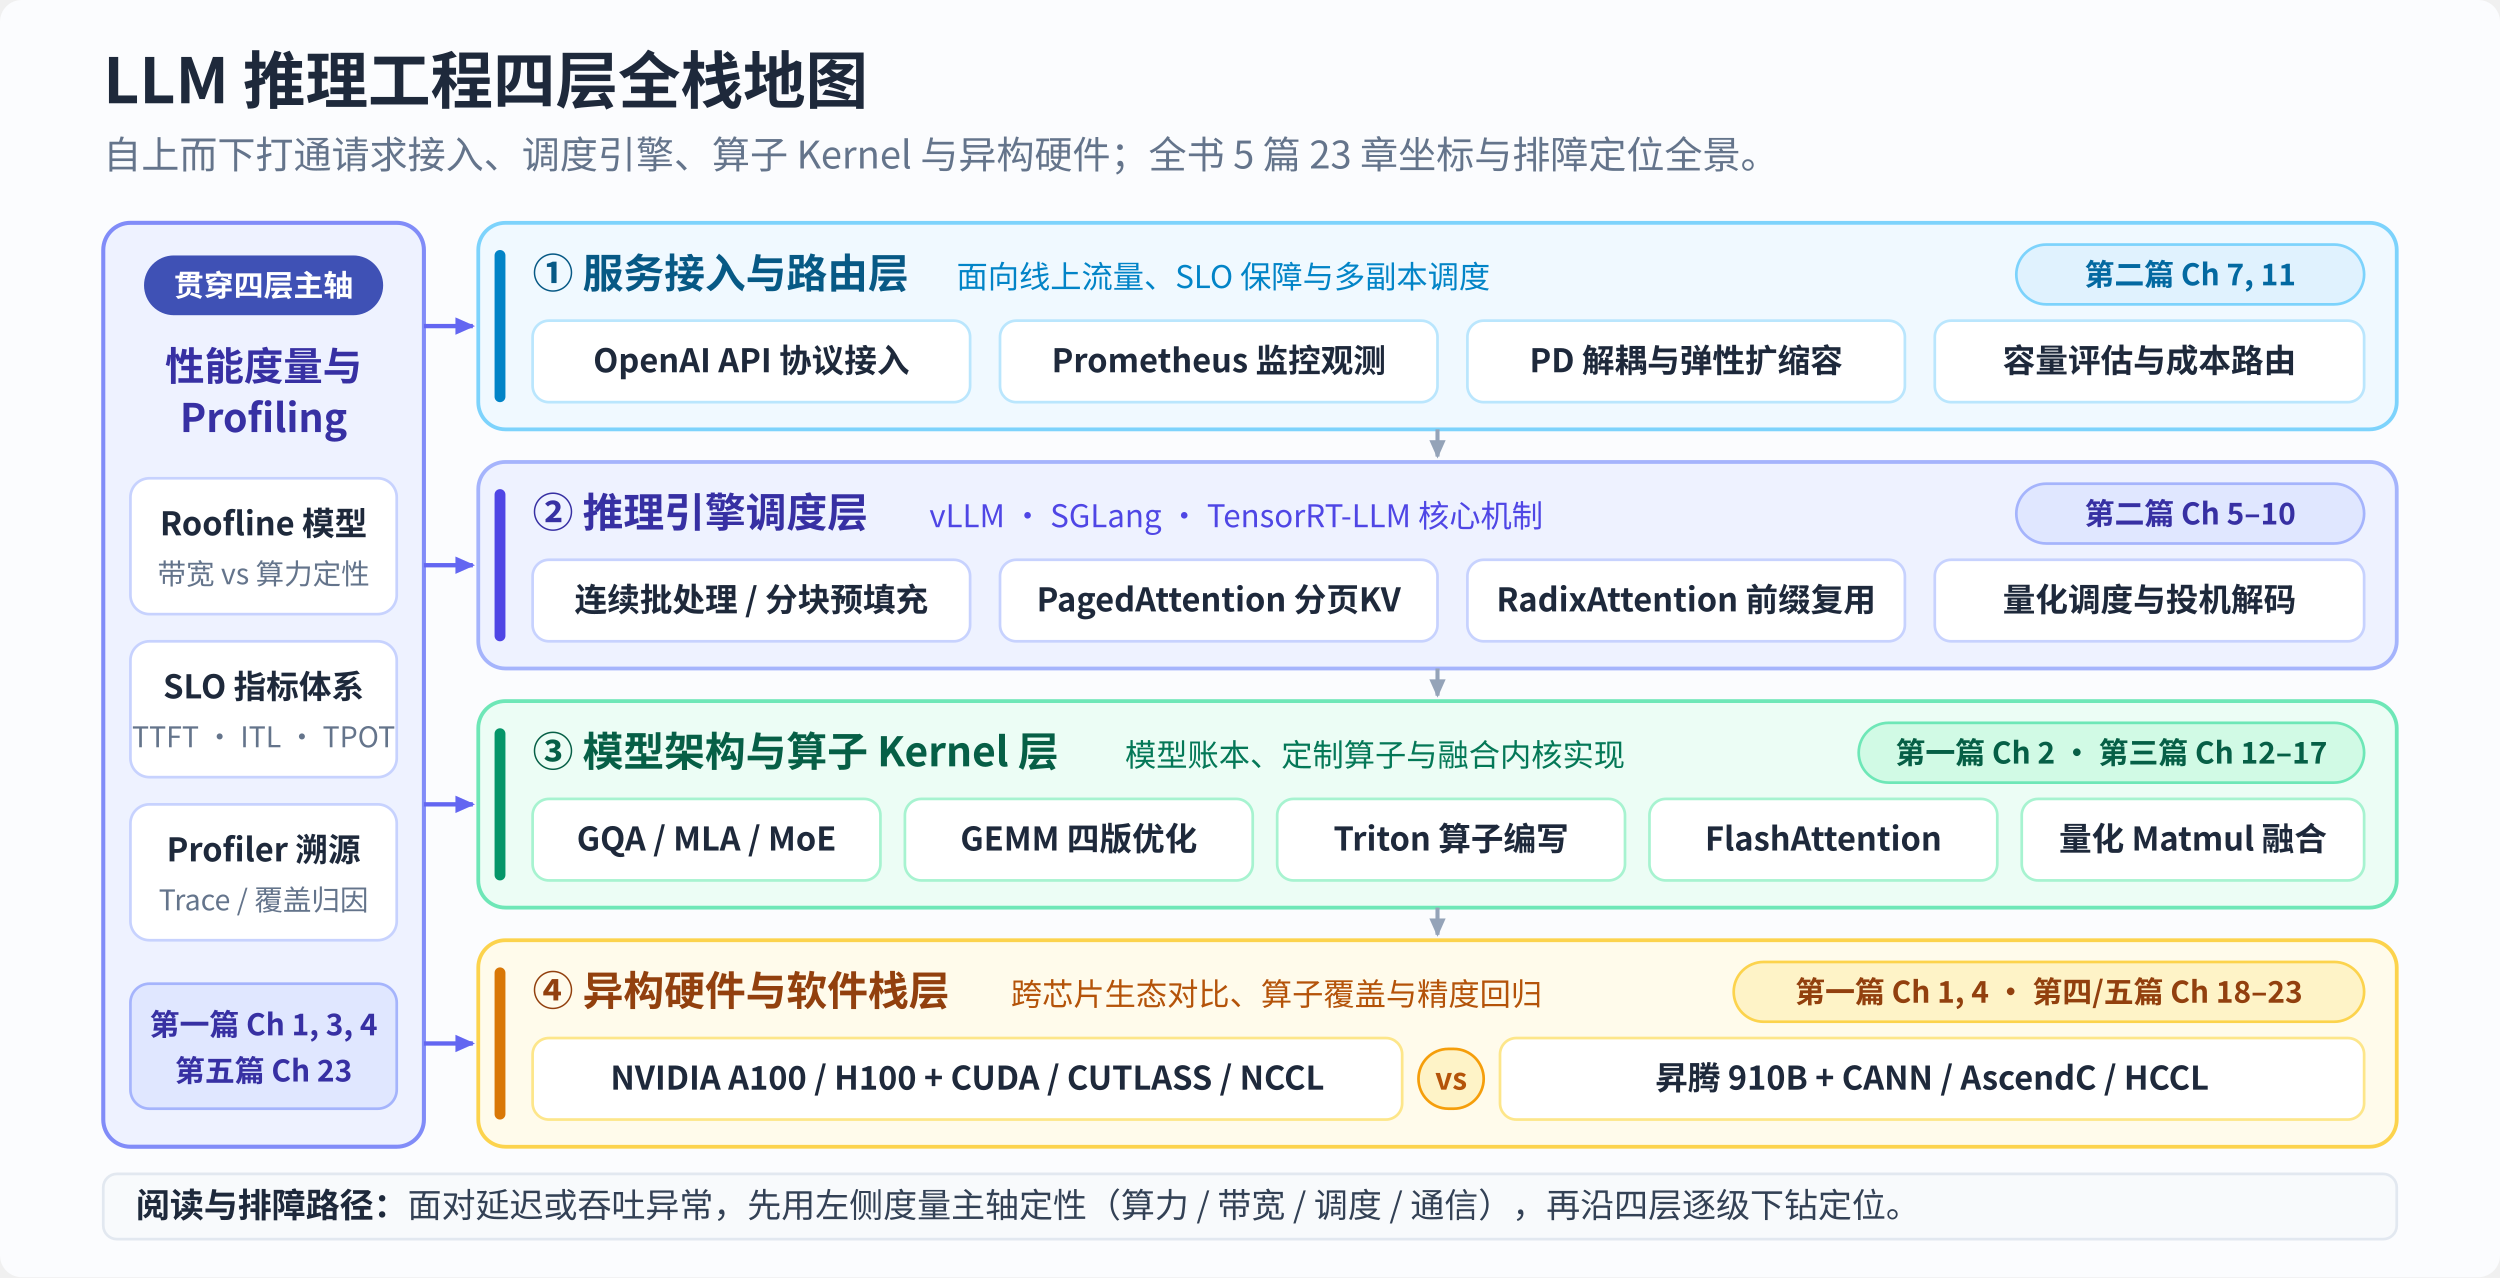
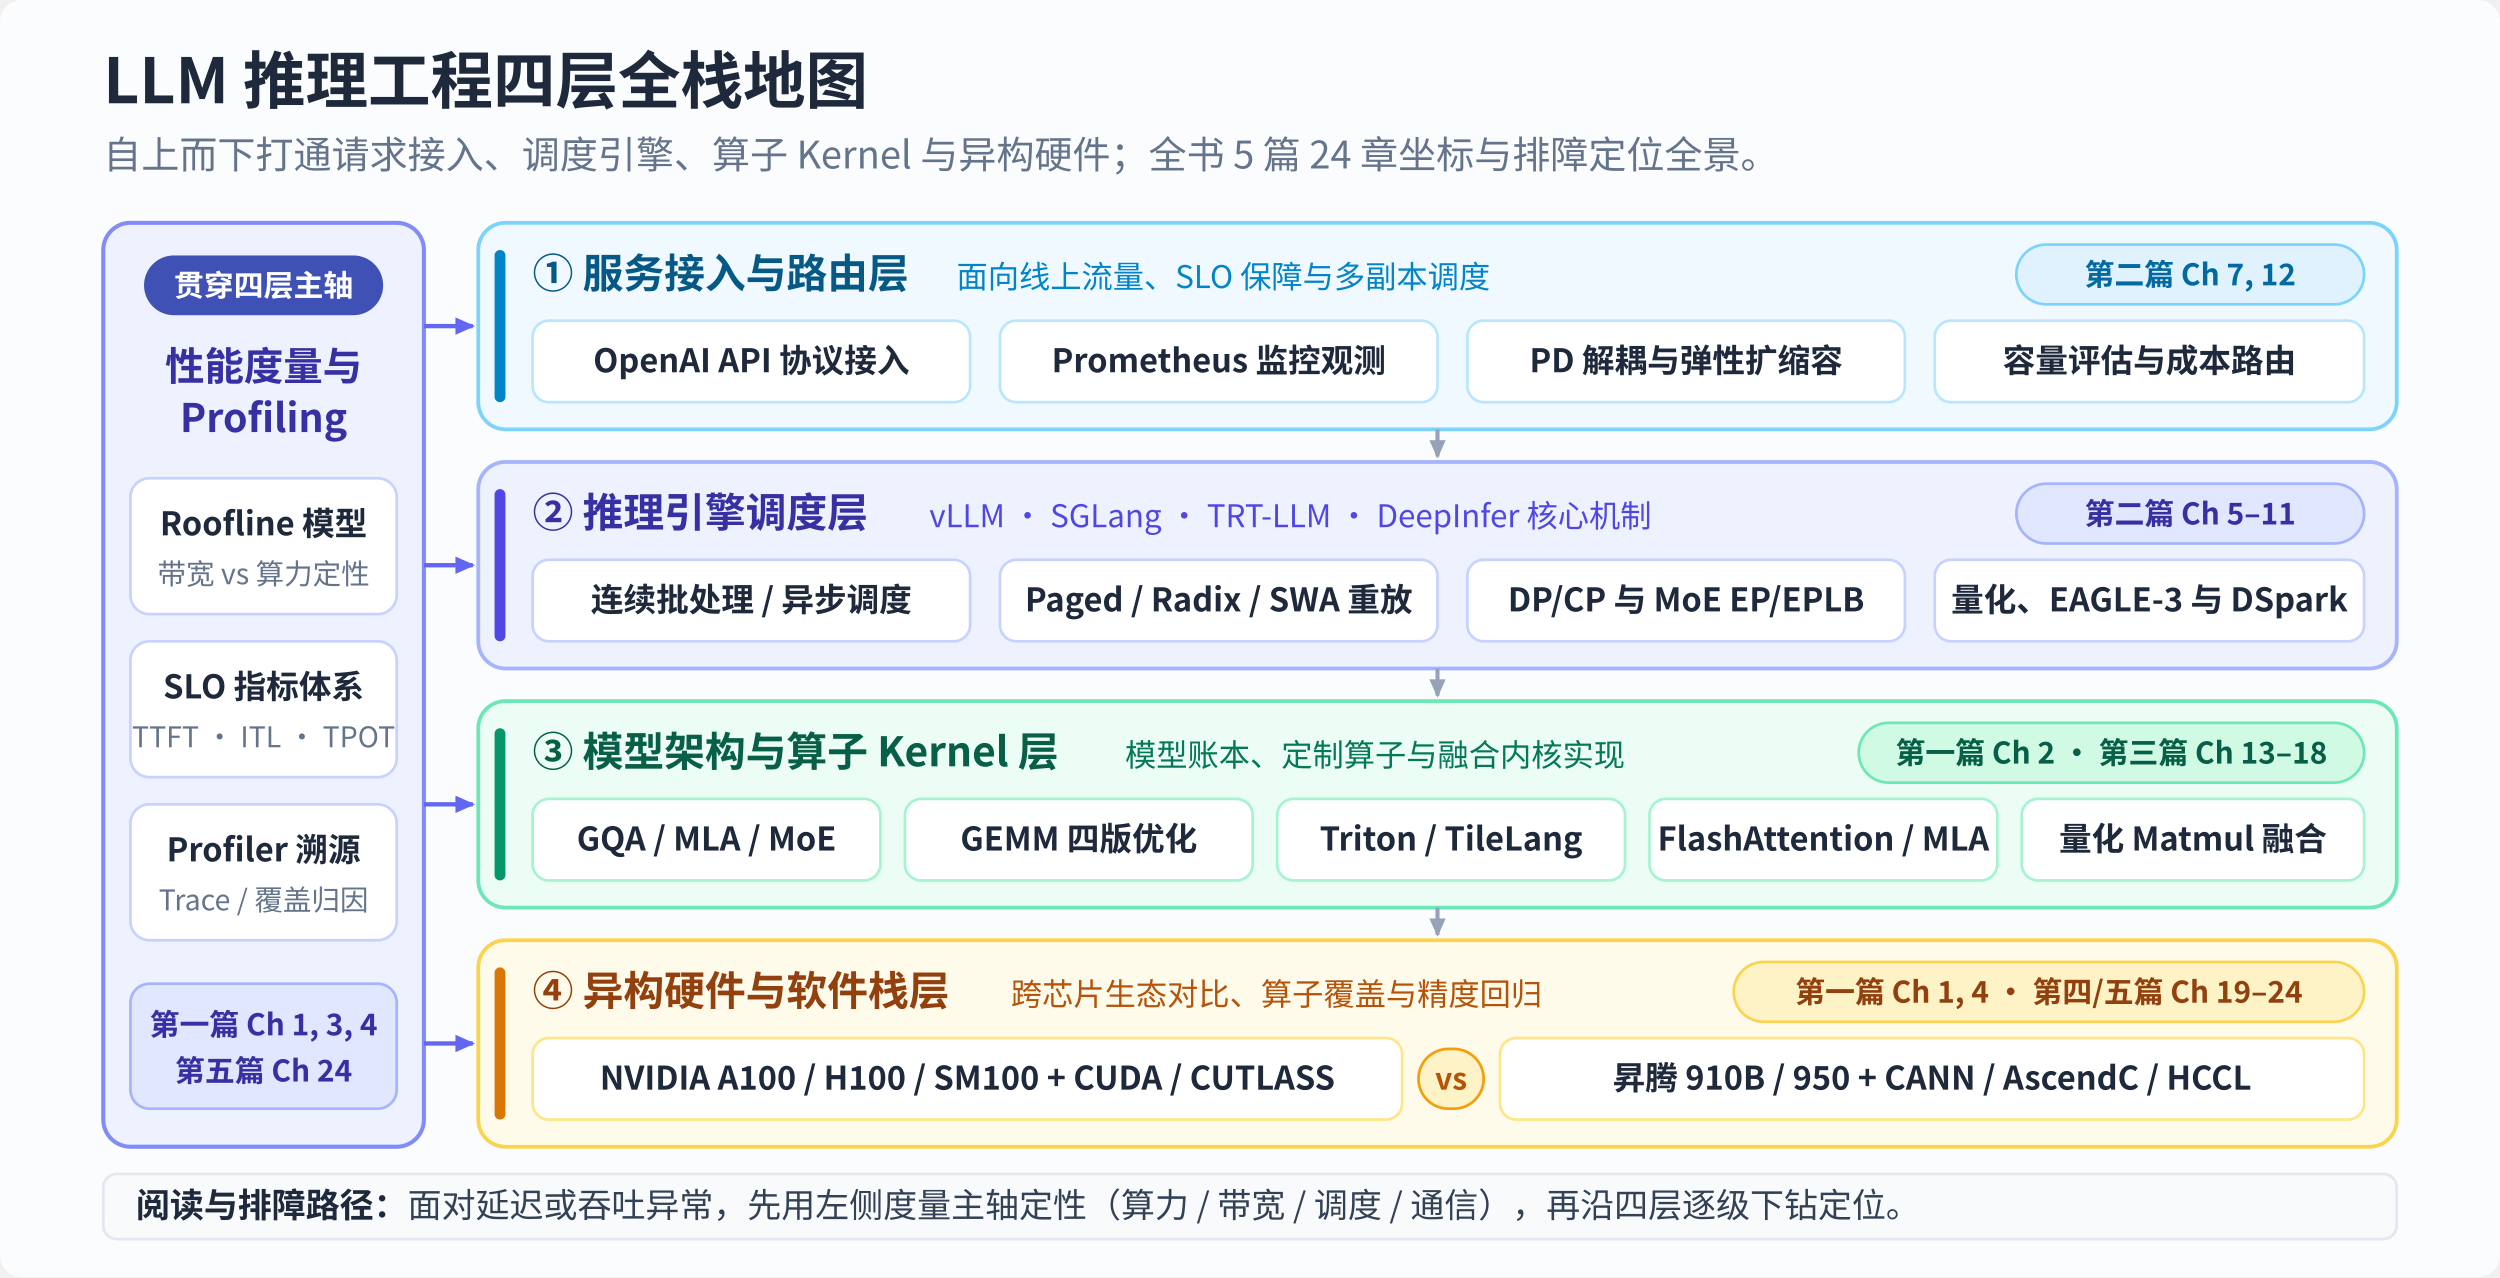
<svg xmlns="http://www.w3.org/2000/svg" viewBox="0 0 920 470" role="img" aria-label="LLM 推理工程四层全栈地图：从服务接入与路由层、推理引擎调度层、模型架构与算子 Kernel 层到异构硬件与软件栈层，左侧贯穿性能度量与 Profiling 主轴">
  <style>
    text { font-family: "PingFang SC", "Hiragino Sans GB", "Microsoft YaHei", "Noto Sans CJK SC", sans-serif; }
    .mono { font-family: "JetBrains Mono", "SFMono-Regular", Consolas, monospace; }
    .title { font-size: 23px; font-weight: 700; fill: #1e293b; }
    .sub { font-size: 14px; fill: #64748b; }
    .layer-title { font-size: 15px; font-weight: 700; }
    .layer-hint { font-size: 11.5px; }
    .ch-pill { font-size: 11px; font-weight: 700; text-anchor: middle; }
    .chip-txt { font-size: 12px; font-weight: 600; fill: #1e293b; text-anchor: middle; }
    .spine-title { font-size: 14.5px; font-weight: 700; fill: #3730a3; text-anchor: middle; }
    .spine-card-t { font-size: 12px; font-weight: 700; fill: #1e293b; text-anchor: middle; }
    .spine-card-s { font-size: 10.5px; fill: #64748b; text-anchor: middle; }
    .note { font-size: 12.5px; fill: #334155; }
  </style>
  <defs>
    <marker id="arrow-spine" viewBox="0 0 10 10" refX="8" refY="5" markerWidth="5" markerHeight="5" orient="auto">
      <path d="M0,1 L9,5 L0,9 Z" fill="#6366f1" />
    </marker>
    <marker id="arrow-down" viewBox="0 0 10 10" refX="8" refY="5" markerWidth="5" markerHeight="5" orient="auto">
      <path d="M0,1 L9,5 L0,9 Z" fill="#94a3b8" />
    </marker>
  </defs>
  <rect width="920" height="470" fill="#fbfcfe" rx="8" />
  <text x="38" y="38" class="title">LLM 推理工程四层全栈地图</text>
-   <text x="38" y="62" class="sub">自上而下打通请求接入、调度引擎、算子 Kernel 与异构硬件；全书 5 篇 23 章坐标与排障定位全景。</text>
+   <text x="38" y="62" class="sub">自上而下打通请求接入、调度引擎、算子 Kernel 与异构硬件；全书 5 篇 24 章坐标与排障定位全景。</text>
  <g>
    <rect x="38" y="82" width="118" height="340" rx="10" fill="#eef2ff" stroke="#818cf8" stroke-width="1.5" />
    <rect x="53" y="94" width="88" height="22" rx="11" fill="#3f51b5" />
    <text x="97" y="109" font-size="11" font-weight="700" fill="#ffffff" text-anchor="middle">贯穿四层主轴</text>
    <text x="97" y="140" class="spine-title">性能度量与</text>
    <text x="97" y="159" class="spine-title">Profiling</text>
    <rect x="48" y="176" width="98" height="50" rx="7" fill="#ffffff" stroke="#c7d2fe" />
    <text x="97" y="197" class="spine-card-t">Roofline 模型</text>
    <text x="97" y="215" class="spine-card-s">带宽 vs 算力定性</text>
    <rect x="48" y="236" width="98" height="50" rx="7" fill="#ffffff" stroke="#c7d2fe" />
    <text x="97" y="257" class="spine-card-t">SLO 指标体系</text>
    <text x="97" y="275" class="spine-card-s">TTFT · ITL · TPOT</text>
    <rect x="48" y="296" width="98" height="50" rx="7" fill="#ffffff" stroke="#c7d2fe" />
    <text x="97" y="317" class="spine-card-t">Profiler 溯源</text>
    <text x="97" y="335" class="spine-card-s">Trace / 覆盖归因</text>
    <rect x="48" y="362" width="98" height="46" rx="7" fill="#e0e7ff" stroke="#a5b4fc" />
    <text x="97" y="381" font-size="11" font-weight="700" fill="#3730a3" text-anchor="middle">第一篇 Ch 1, 3, 4</text>
-     <text x="97" y="398" font-size="11" font-weight="700" fill="#3730a3" text-anchor="middle">第五篇 Ch 23</text>
+     <text x="97" y="398" font-size="11" font-weight="700" fill="#3730a3" text-anchor="middle">第五篇 Ch 24</text>
  </g>
  <line x1="156" y1="120" x2="174" y2="120" stroke="#6366f1" stroke-width="1.6" marker-end="url(#arrow-spine)" />
  <line x1="156" y1="208" x2="174" y2="208" stroke="#6366f1" stroke-width="1.6" marker-end="url(#arrow-spine)" />
  <line x1="156" y1="296" x2="174" y2="296" stroke="#6366f1" stroke-width="1.6" marker-end="url(#arrow-spine)" />
  <line x1="156" y1="384" x2="174" y2="384" stroke="#6366f1" stroke-width="1.6" marker-end="url(#arrow-spine)" />
  <g>
    <rect x="176" y="82" width="706" height="76" rx="10" fill="#f0f9ff" stroke="#7dd3fc" stroke-width="1.4" />
    <rect x="182" y="92" width="4" height="56" rx="2" fill="#0284c7" />
    <text x="196" y="106" class="layer-title" fill="#075985">① 服务接入与路由层</text>
    <text x="352" y="106" class="layer-hint" fill="#0284c7">面向线上流量、SLO 保障与多副本调度</text>
    <rect x="742" y="90" width="128" height="22" rx="11" fill="#e0f2fe" stroke="#7dd3fc" />
-     <text x="806" y="105" class="ch-pill" fill="#0369a1">第二篇 Ch 7, 11</text>
+     <text x="806" y="105" class="ch-pill" fill="#0369a1">第二篇 Ch 7, 12</text>
    <rect x="196" y="118" width="161" height="30" rx="6" fill="#ffffff" stroke="#bae6fd" />
    <text x="276.5" y="137" class="chip-txt">OpenAI API 协议接入</text>
    <rect x="368" y="118" width="161" height="30" rx="6" fill="#ffffff" stroke="#bae6fd" />
    <text x="448.5" y="137" class="chip-txt">Prometheus 监控观测</text>
    <rect x="540" y="118" width="161" height="30" rx="6" fill="#ffffff" stroke="#bae6fd" />
    <text x="620.5" y="137" class="chip-txt">PD 解耦与弹性扩缩容</text>
    <rect x="712" y="118" width="158" height="30" rx="6" fill="#ffffff" stroke="#bae6fd" />
    <text x="791" y="137" class="chip-txt">容量评估与成本路由</text>
  </g>
  <line x1="529" y1="158" x2="529" y2="168" stroke="#94a3b8" stroke-width="1.5" marker-end="url(#arrow-down)" />
  <g>
    <rect x="176" y="170" width="706" height="76" rx="10" fill="#eef2ff" stroke="#a5b4fc" stroke-width="1.4" />
    <rect x="182" y="180" width="4" height="56" rx="2" fill="#4f46e5" />
    <text x="196" y="194" class="layer-title" fill="#3730a3">② 推理引擎调度层</text>
-     <text x="342" y="194" class="layer-hint" fill="#4f46e5">vLLM · SGLang · TensorRT-LLM 核心机制</text>
+     <text x="342" y="194" class="layer-hint" fill="#4f46e5">vLLM · SGLang · TRT-LLM · DeepInfer 核心机制</text>
    <rect x="742" y="178" width="128" height="22" rx="11" fill="#e0e7ff" stroke="#a5b4fc" />
-     <text x="806" y="193" class="ch-pill" fill="#3730a3">第二篇 Ch 5–10</text>
+     <text x="806" y="193" class="ch-pill" fill="#3730a3">第二篇 Ch 5–11</text>
    <rect x="196" y="206" width="161" height="30" rx="6" fill="#ffffff" stroke="#c7d2fe" />
-     <text x="276.5" y="225" class="chip-txt">连续批处理 / 分块预填充</text>
+     <text x="276.5" y="225" class="chip-txt">连续批处理 / 异步调度</text>
    <rect x="368" y="206" width="161" height="30" rx="6" fill="#ffffff" stroke="#c7d2fe" />
-     <text x="448.5" y="225" class="chip-txt">PagedAttention 分页KV</text>
+     <text x="448.5" y="225" class="chip-txt">Paged / Radix / SWA 重放</text>
    <rect x="540" y="206" width="161" height="30" rx="6" fill="#ffffff" stroke="#c7d2fe" />
-     <text x="620.5" y="225" class="chip-txt">RadixAttention 前缀复用</text>
+     <text x="620.5" y="225" class="chip-txt">DP/CP 与 MoE EP/EPLB</text>
    <rect x="712" y="206" width="158" height="30" rx="6" fill="#ffffff" stroke="#c7d2fe" />
-     <text x="791" y="225" class="chip-txt">量化调度与投机解码</text>
+     <text x="791" y="225" class="chip-txt">量化、EAGLE-3 与 DSpark</text>
  </g>
  <line x1="529" y1="246" x2="529" y2="256" stroke="#94a3b8" stroke-width="1.5" marker-end="url(#arrow-down)" />
  <g>
    <rect x="176" y="258" width="706" height="76" rx="10" fill="#ecfdf5" stroke="#6ee7b7" stroke-width="1.4" />
    <rect x="182" y="268" width="4" height="56" rx="2" fill="#059669" />
    <text x="196" y="282" class="layer-title" fill="#065f46">③ 模型架构与算子 Kernel 层</text>
    <text x="414" y="282" class="layer-hint" fill="#047857">模型账本、定制算子与融合内核实现</text>
    <rect x="684" y="266" width="186" height="22" rx="11" fill="#d1fae5" stroke="#6ee7b7" />
-     <text x="777" y="281" class="ch-pill" fill="#065f46">第一篇 Ch 2 · 第三篇 Ch 12–17</text>
+     <text x="777" y="281" class="ch-pill" fill="#065f46">第一篇 Ch 2 · 第三篇 Ch 13–18</text>
    <rect x="196" y="294" width="128" height="30" rx="6" fill="#ffffff" stroke="#a7f3d0" />
    <text x="260" y="313" class="chip-txt">GQA / MLA / MoE</text>
    <rect x="333" y="294" width="128" height="30" rx="6" fill="#ffffff" stroke="#a7f3d0" />
    <text x="397" y="313" class="chip-txt">GEMM 四版优化</text>
    <rect x="470" y="294" width="128" height="30" rx="6" fill="#ffffff" stroke="#a7f3d0" />
-     <text x="534" y="313" class="chip-txt">Triton 算子编写</text>
+     <text x="534" y="313" class="chip-txt">Triton / TileLang</text>
    <rect x="607" y="294" width="128" height="30" rx="6" fill="#ffffff" stroke="#a7f3d0" />
-     <text x="671" y="313" class="chip-txt">FlashAttention</text>
+     <text x="671" y="313" class="chip-txt">FlashAttention / MLA</text>
    <rect x="744" y="294" width="126" height="30" rx="6" fill="#ffffff" stroke="#a7f3d0" />
    <text x="807" y="313" class="chip-txt">量化 Matmul 融合</text>
  </g>
  <line x1="529" y1="334" x2="529" y2="344" stroke="#94a3b8" stroke-width="1.5" marker-end="url(#arrow-down)" />
  <g>
    <rect x="176" y="346" width="706" height="76" rx="10" fill="#fffbeb" stroke="#fcd34d" stroke-width="1.4" />
    <rect x="182" y="356" width="4" height="56" rx="2" fill="#d97706" />
    <text x="196" y="370" class="layer-title" fill="#92400e">④ 异构硬件与软件栈层</text>
    <text x="372" y="370" class="layer-hint" fill="#b45309">跨芯片生态对比、算子覆盖与精度回归</text>
    <rect x="638" y="354" width="232" height="22" rx="11" fill="#fef3c7" stroke="#fcd34d" />
-     <text x="754" y="369" class="ch-pill" fill="#92400e">第一篇 Ch 1, 4 · 第四/五篇 Ch 18–23</text>
+     <text x="754" y="369" class="ch-pill" fill="#92400e">第一篇 Ch 1, 4 · 第四/五篇 Ch 19–24</text>
    <rect x="196" y="382" width="320" height="30" rx="6" fill="#ffffff" stroke="#fde68a" />
-     <text x="356" y="401" class="chip-txt">NVIDIA A100 / H100  +  CUDA / CUTLASS / NCCL</text>
+     <text x="356" y="401" class="chip-txt">NVIDIA A100 / H100 / SM100 + CUDA / CUTLASS</text>
    <rect x="522" y="386" width="24" height="22" rx="11" fill="#fef3c7" stroke="#f59e0b" />
    <text x="534" y="401" font-size="11" font-weight="700" fill="#b45309" text-anchor="middle">vs</text>
    <rect x="552" y="382" width="318" height="30" rx="6" fill="#ffffff" stroke="#fde68a" />
-     <text x="711" y="401" class="chip-txt">昇腾 910B  +  CANN / AscendC / HCCL</text>
+     <text x="711" y="401" class="chip-txt">昇腾 910B / 950 + CANN / AscendC / HCCL</text>
  </g>
  <rect x="38" y="432" width="844" height="24" rx="5" fill="#f8fafc" stroke="#e2e8f0" />
  <text x="50" y="448" class="note">
    <tspan font-weight="700" fill="#1e293b">阅读与排障路径：</tspan>面对延迟或吞吐异常，先用左侧度量主轴定性（算力 / 带宽 / 调度 / 通信），再沿四层逐级下钻定位。</text>
</svg>
